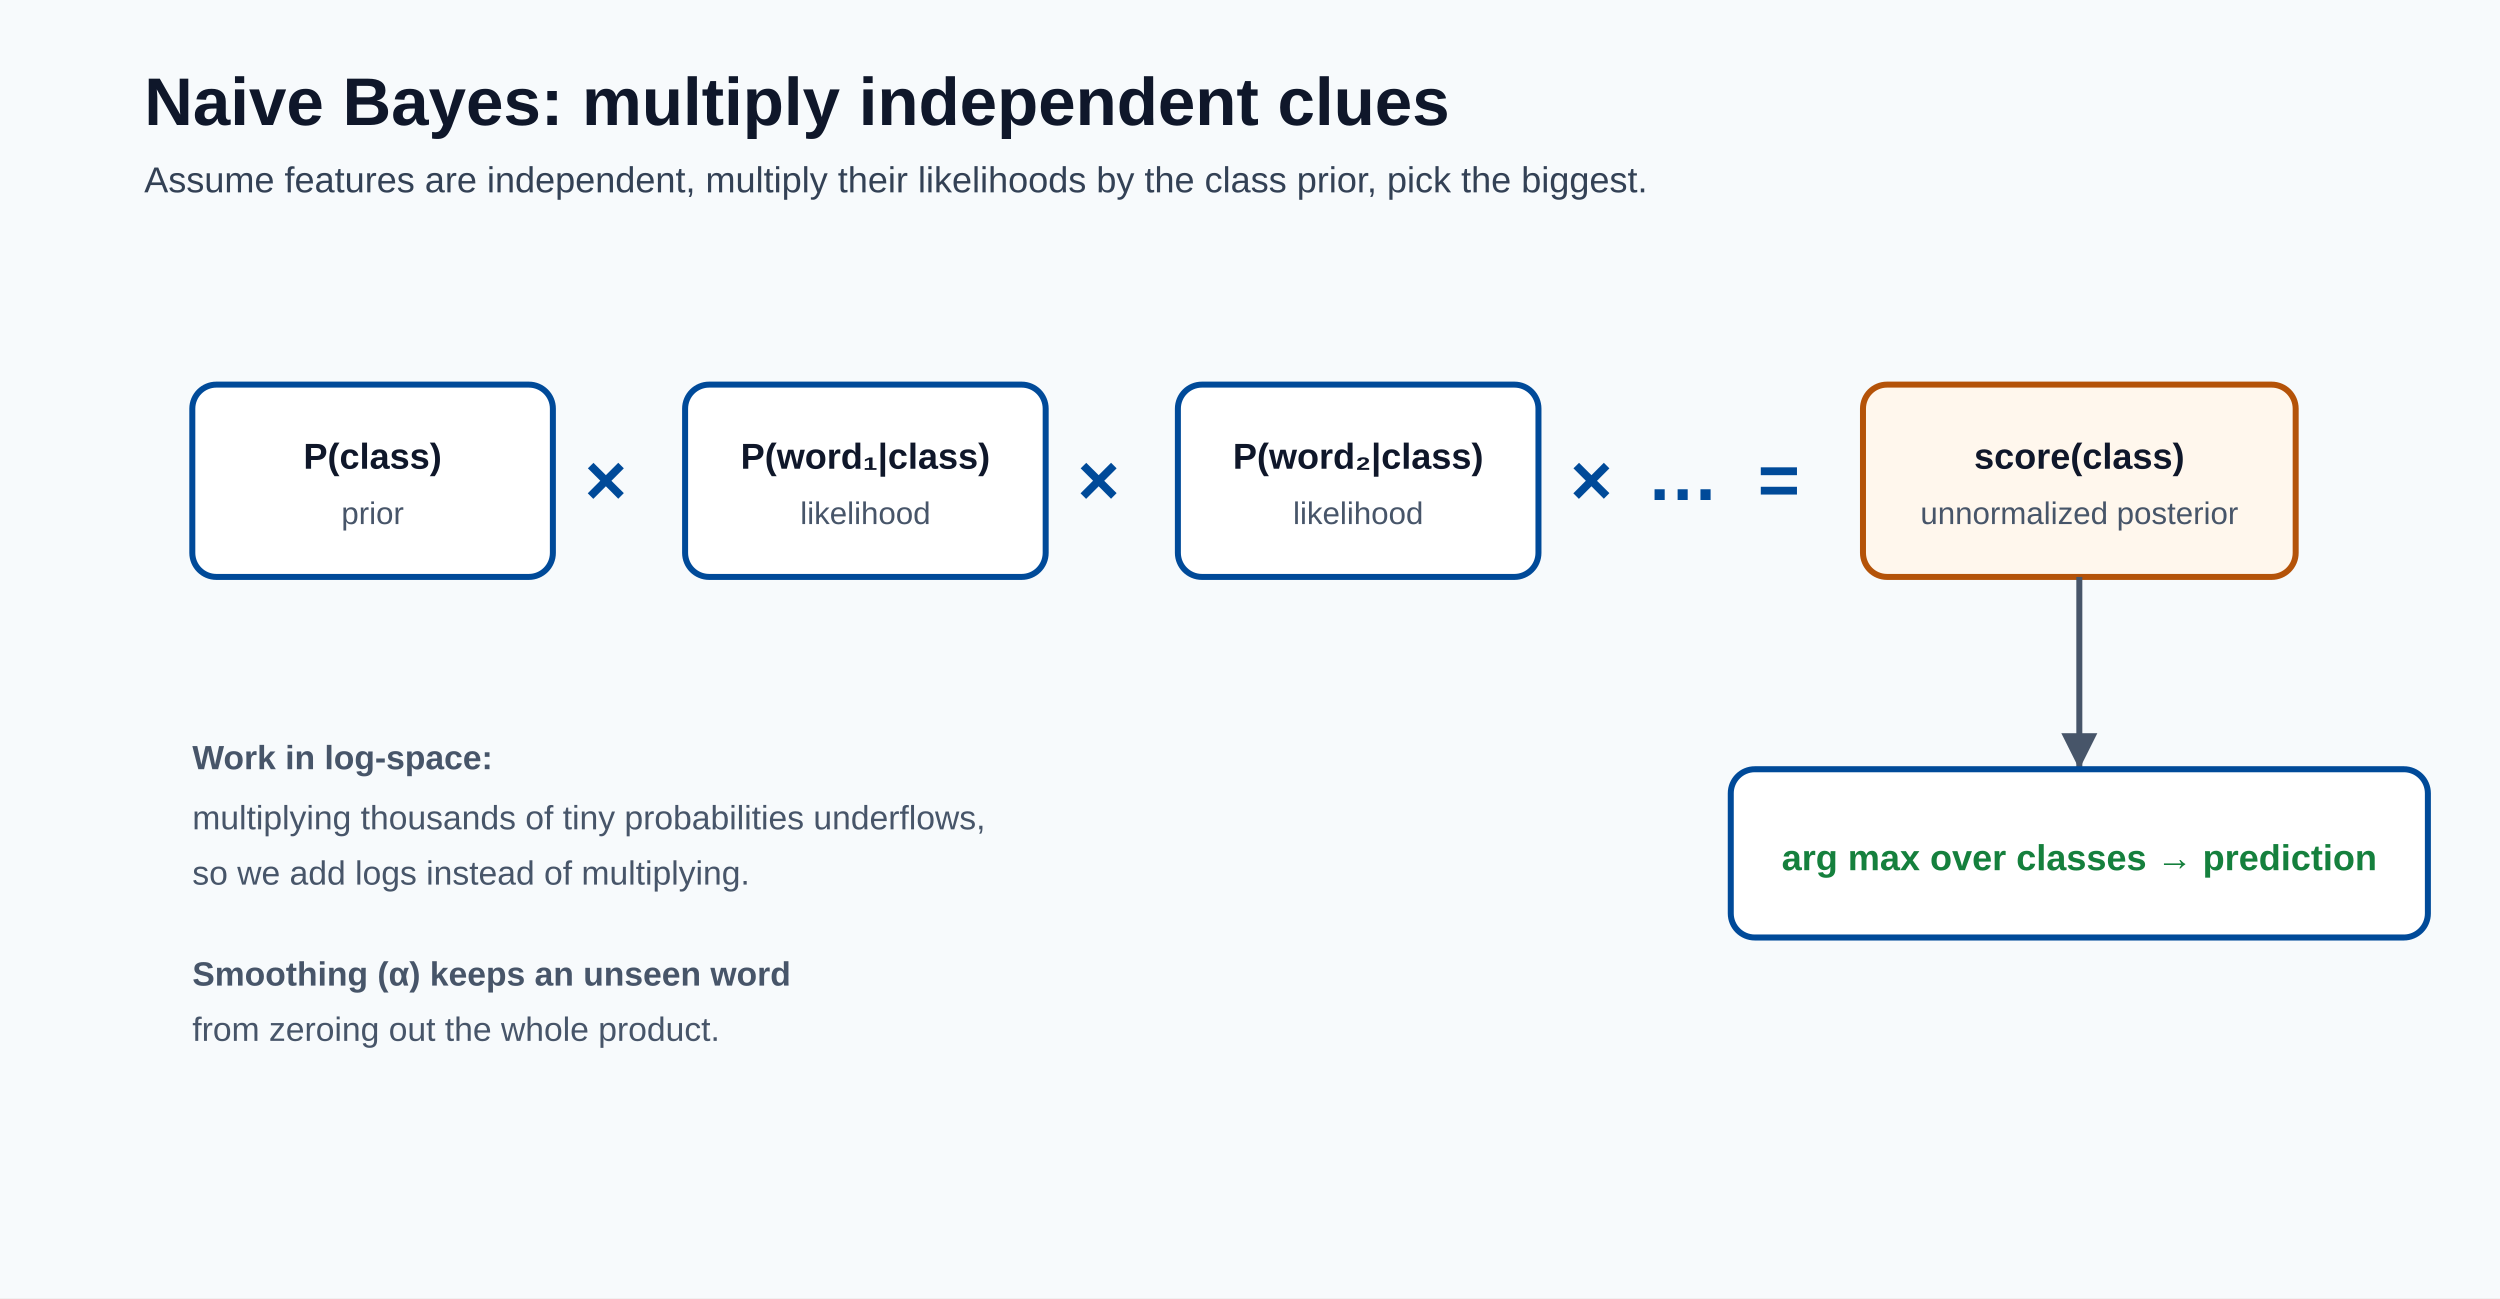
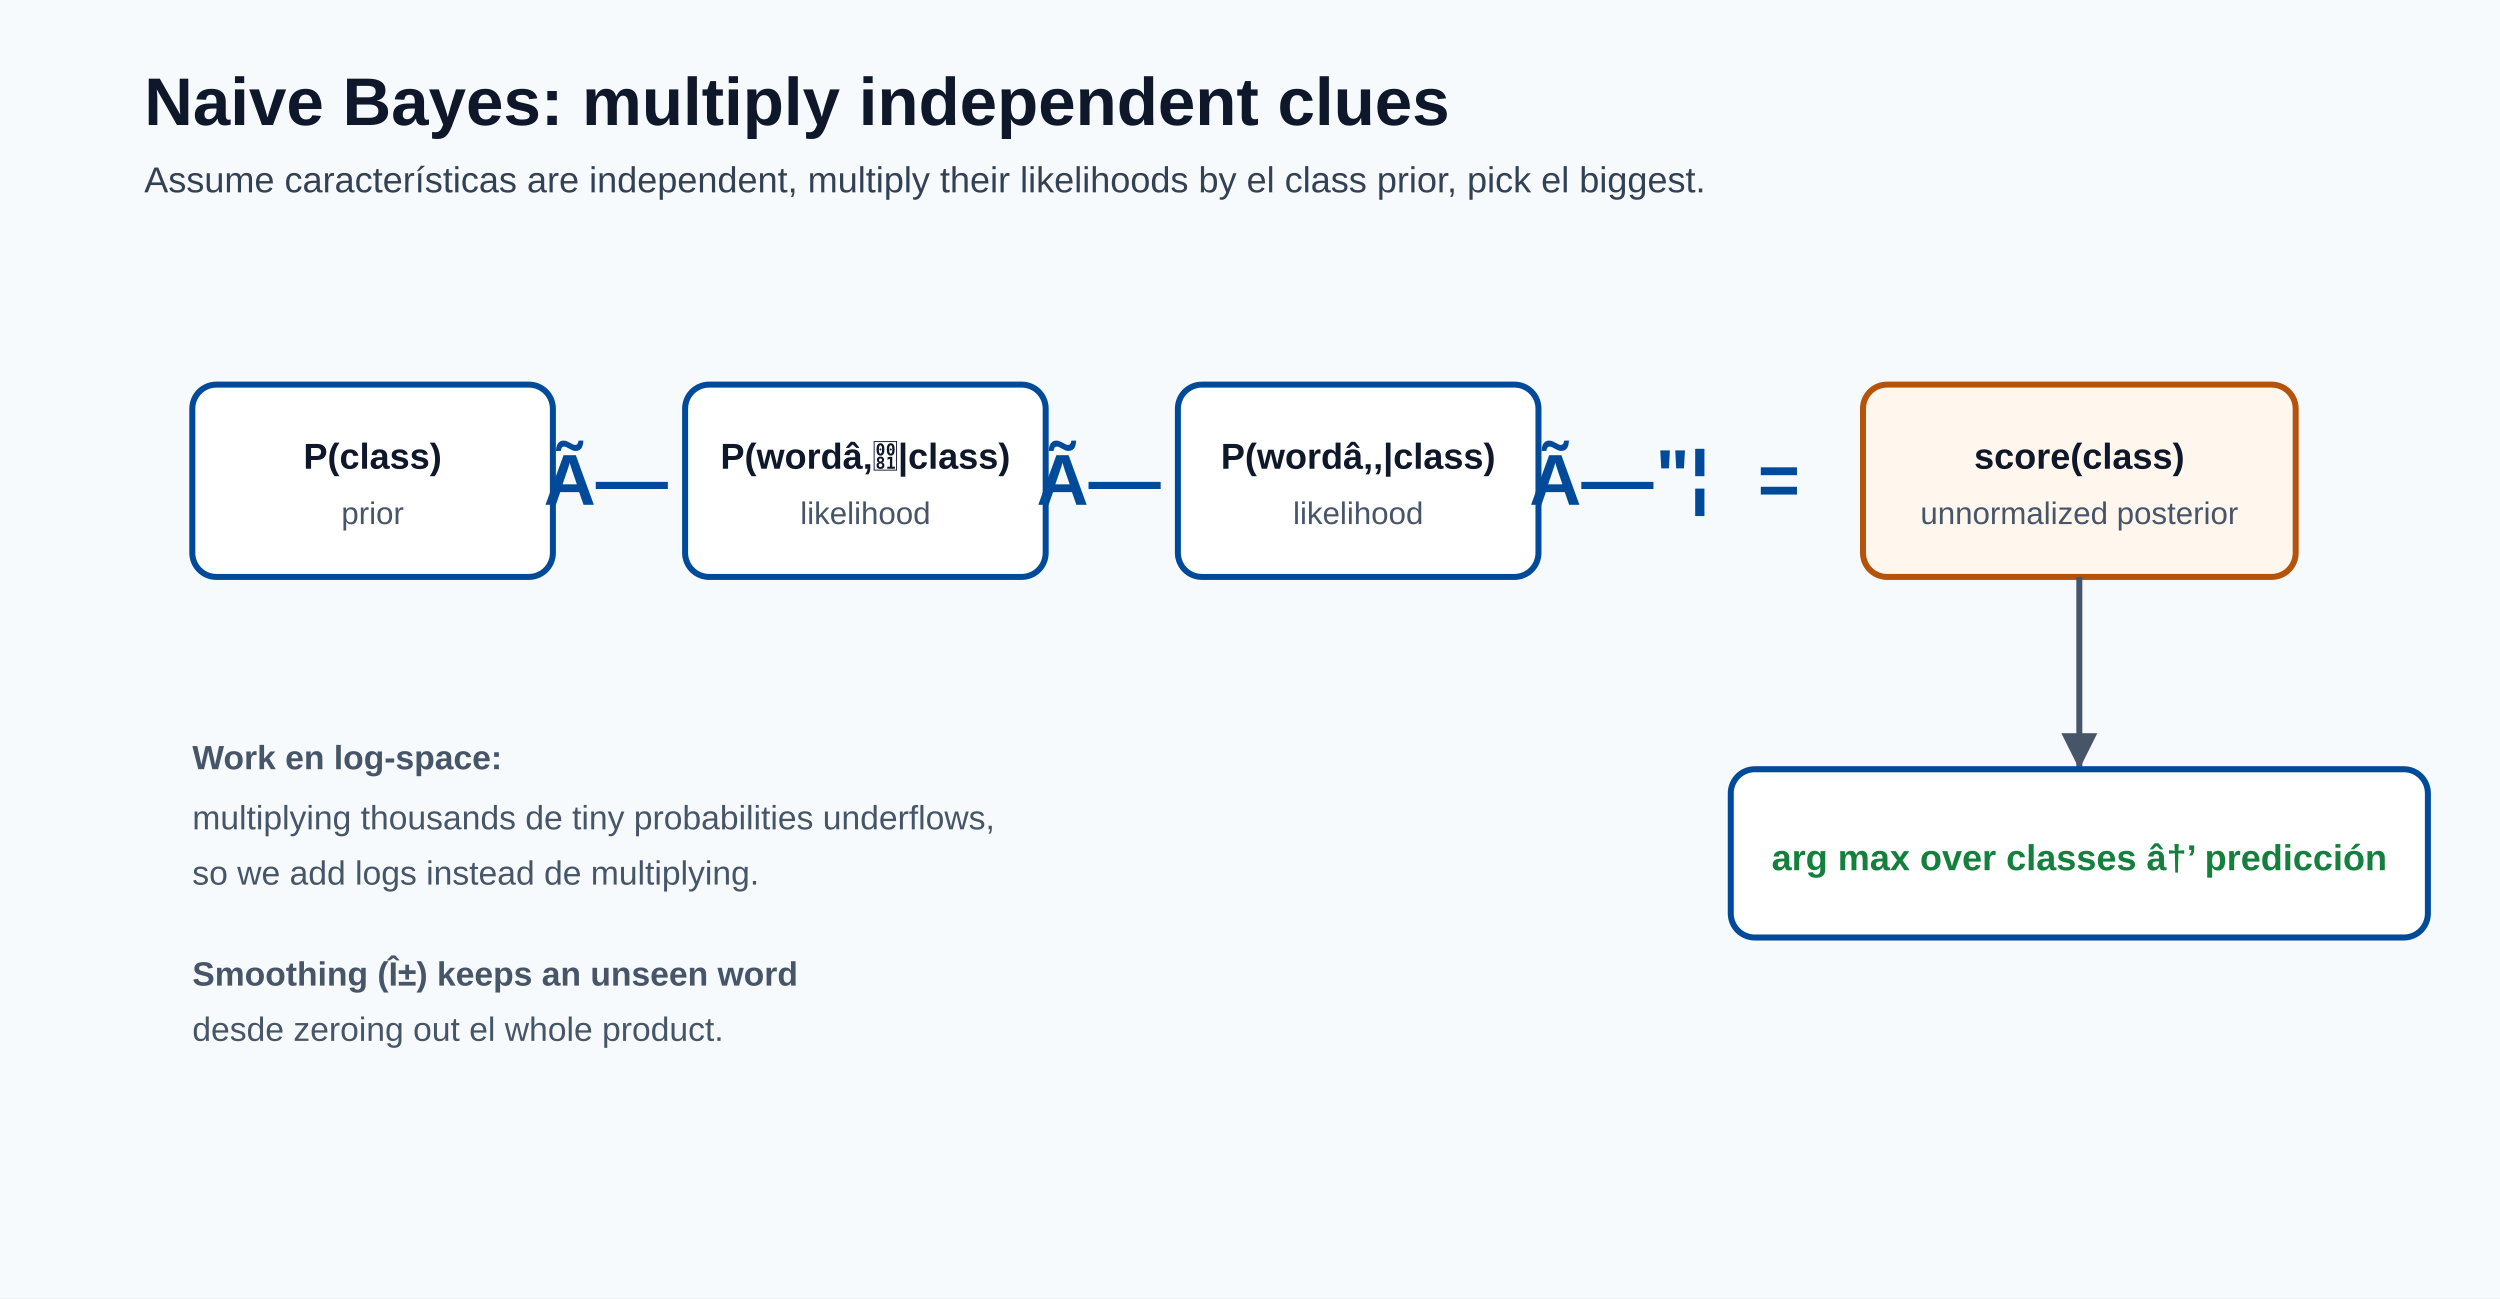
<svg xmlns="http://www.w3.org/2000/svg" width="1040" height="540" viewBox="0 0 1040 540" role="img" aria-labelledby="title desc">
  <defs>
    <style>
      .bg { fill: #f7fafc; }
      .title { fill: #0f172a; font-family: Segoe UI, Arial, sans-serif; font-size: 28px; font-weight: 700; }
      .subtitle { fill: #334155; font-family: Segoe UI, Arial, sans-serif; font-size: 15px; }
      .box { fill: #ffffff; stroke: #004a99; stroke-width: 2.5; rx: 10; }
      .boxw { fill: #fff7ed; stroke: #b45309; stroke-width: 2.5; rx: 10; }
      .lbl { fill: #0f172a; font-family: Segoe UI, Arial, sans-serif; font-size: 15px; font-weight: 700; }
      .sub { fill: #475569; font-family: Segoe UI, Arial, sans-serif; font-size: 13px; }
      .op { fill: #004a99; font-family: Segoe UI, Arial, sans-serif; font-size: 30px; font-weight: 700; }
      .win { fill: #15803d; font-family: Segoe UI, Arial, sans-serif; font-size: 15px; font-weight: 700; }
      .arrow { stroke: #475569; stroke-width: 2.5; }
      .note { fill: #475569; font-family: Segoe UI, Arial, sans-serif; font-size: 14px; }
    </style>
    <marker id="ar" markerWidth="9" markerHeight="9" refX="6" refY="3" orient="auto">
      <path d="M0,0 L6,3 L0,6 Z" fill="#475569" />
    </marker>
  </defs>
  <rect class="bg" x="0" y="0" width="1040" height="540" />
  <text class="title" x="60" y="52">Naive Bayes: multiply independent clues</text>
-   <text class="subtitle" x="60" y="80">Assume features are independent, multiply their likelihoods by the class prior, pick the biggest.</text>
+   <text class="subtitle" x="60" y="80">Assume características are independent, multiply their likelihoods by el class prior, pick el biggest.</text>
  <rect class="box" x="80" y="160" width="150" height="80" rx="10" />
  <text class="lbl" x="155" y="195" text-anchor="middle">P(class)</text>
  <text class="sub" x="155" y="218" text-anchor="middle">prior</text>
-   <text class="op" x="252" y="210" text-anchor="middle">×</text>
+   <text class="op" x="252" y="210" text-anchor="middle">Ã—</text>
  <rect class="box" x="285" y="160" width="150" height="80" rx="10" />
-   <text class="lbl" x="360" y="195" text-anchor="middle">P(word₁|class)</text>
+   <text class="lbl" x="360" y="195" text-anchor="middle">P(wordâ‚|class)</text>
  <text class="sub" x="360" y="218" text-anchor="middle">likelihood</text>
-   <text class="op" x="457" y="210" text-anchor="middle">×</text>
+   <text class="op" x="457" y="210" text-anchor="middle">Ã—</text>
  <rect class="box" x="490" y="160" width="150" height="80" rx="10" />
-   <text class="lbl" x="565" y="195" text-anchor="middle">P(word₂|class)</text>
+   <text class="lbl" x="565" y="195" text-anchor="middle">P(wordâ‚‚|class)</text>
  <text class="sub" x="565" y="218" text-anchor="middle">likelihood</text>
-   <text class="op" x="662" y="210" text-anchor="middle">×</text>
-   <text class="op" x="700" y="208" text-anchor="middle">…</text>
+   <text class="op" x="662" y="210" text-anchor="middle">Ã—</text>
+   <text class="op" x="700" y="208" text-anchor="middle">"¦</text>
  <text class="op" x="740" y="210" text-anchor="middle">=</text>
  <rect class="boxw" x="775" y="160" width="180" height="80" rx="10" />
  <text class="lbl" x="865" y="195" text-anchor="middle">score(class)</text>
  <text class="sub" x="865" y="218" text-anchor="middle">unnormalized posterior</text>
  <line class="arrow" x1="865" y1="240" x2="865" y2="320" marker-end="url(#ar)" />
  <rect class="box" x="720" y="320" width="290" height="70" rx="10" />
-   <text class="win" x="865" y="362" text-anchor="middle">arg max over classes → prediction</text>
-   <text class="note" x="80" y="320" font-weight="700" fill="#b45309">Work in log-space:</text>
-   <text class="note" x="80" y="345">multiplying thousands of tiny probabilities underflows,</text>
-   <text class="note" x="80" y="368">so we add logs instead of multiplying.</text>
-   <text class="note" x="80" y="410" font-weight="700" fill="#004a99">Smoothing (α) keeps an unseen word</text>
-   <text class="note" x="80" y="433">from zeroing out the whole product.</text>
+   <text class="win" x="865" y="362" text-anchor="middle">arg max over classes â†’ predicción</text>
+   <text class="note" x="80" y="320" font-weight="700" fill="#b45309">Work en log-space:</text>
+   <text class="note" x="80" y="345">multiplying thousands de tiny probabilities underflows,</text>
+   <text class="note" x="80" y="368">so we add logs instead de multiplying.</text>
+   <text class="note" x="80" y="410" font-weight="700" fill="#004a99">Smoothing (Î±) keeps an unseen word</text>
+   <text class="note" x="80" y="433">desde zeroing out el whole product.</text>
</svg>
